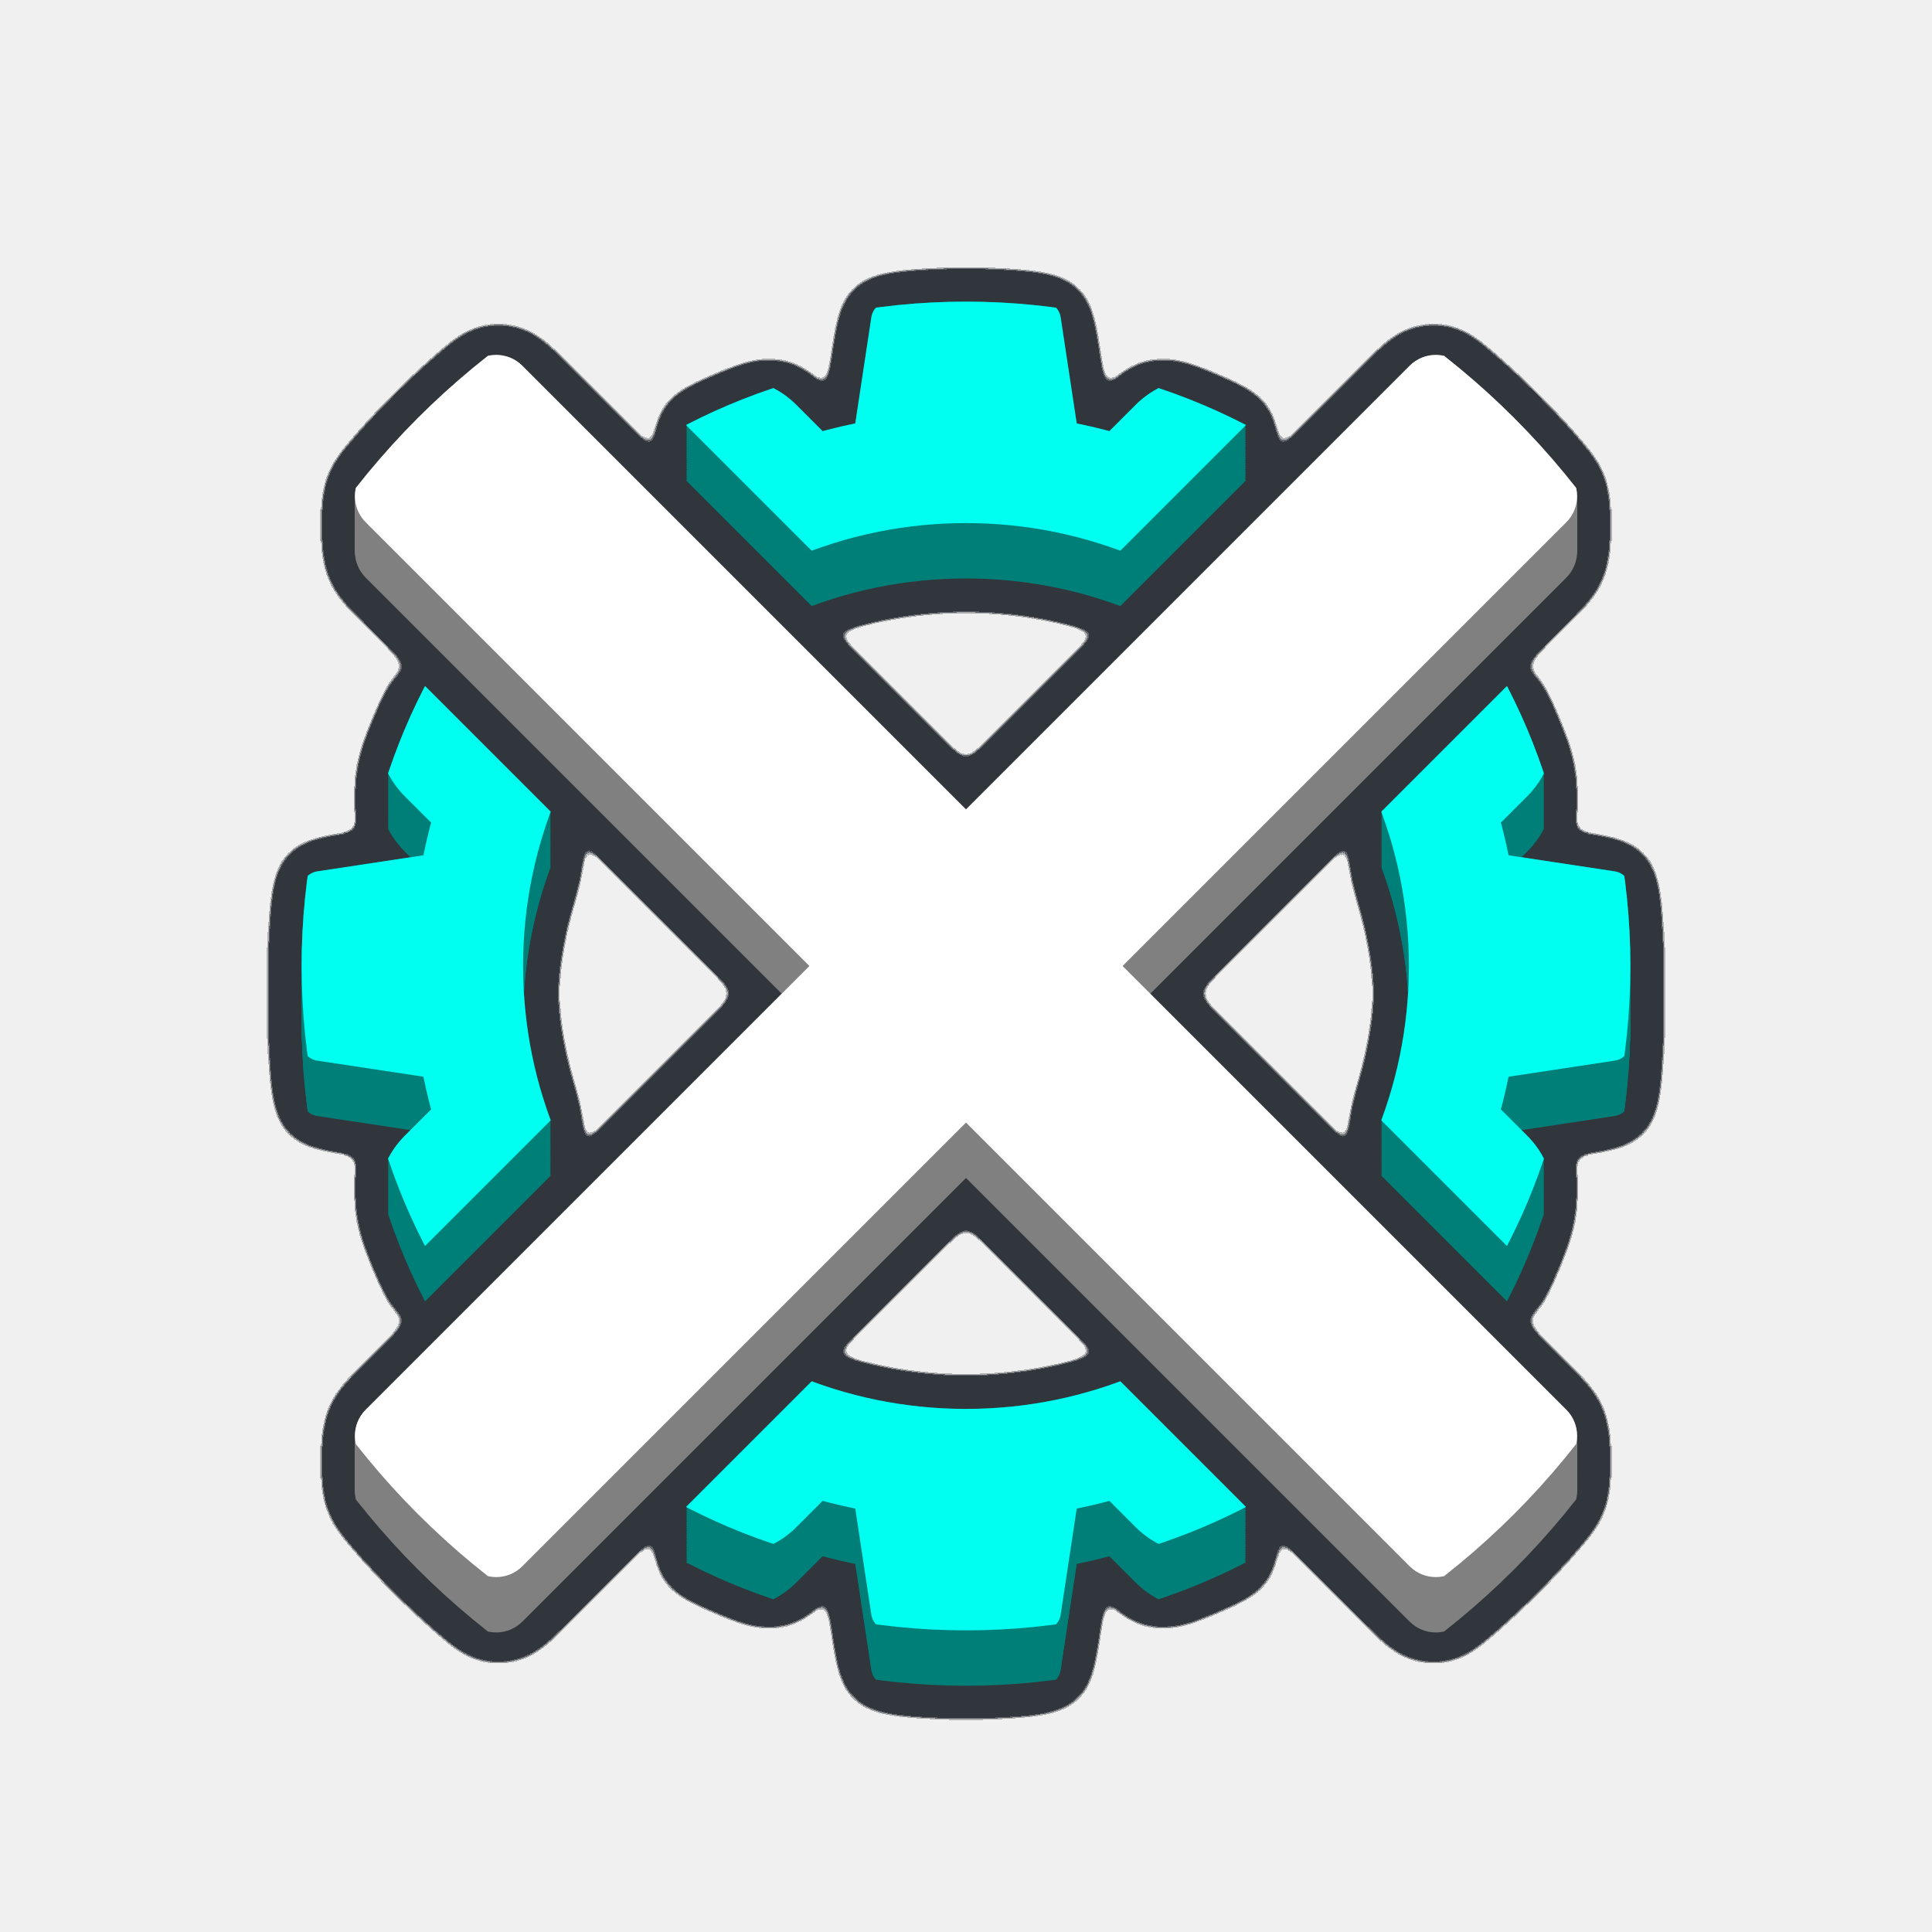
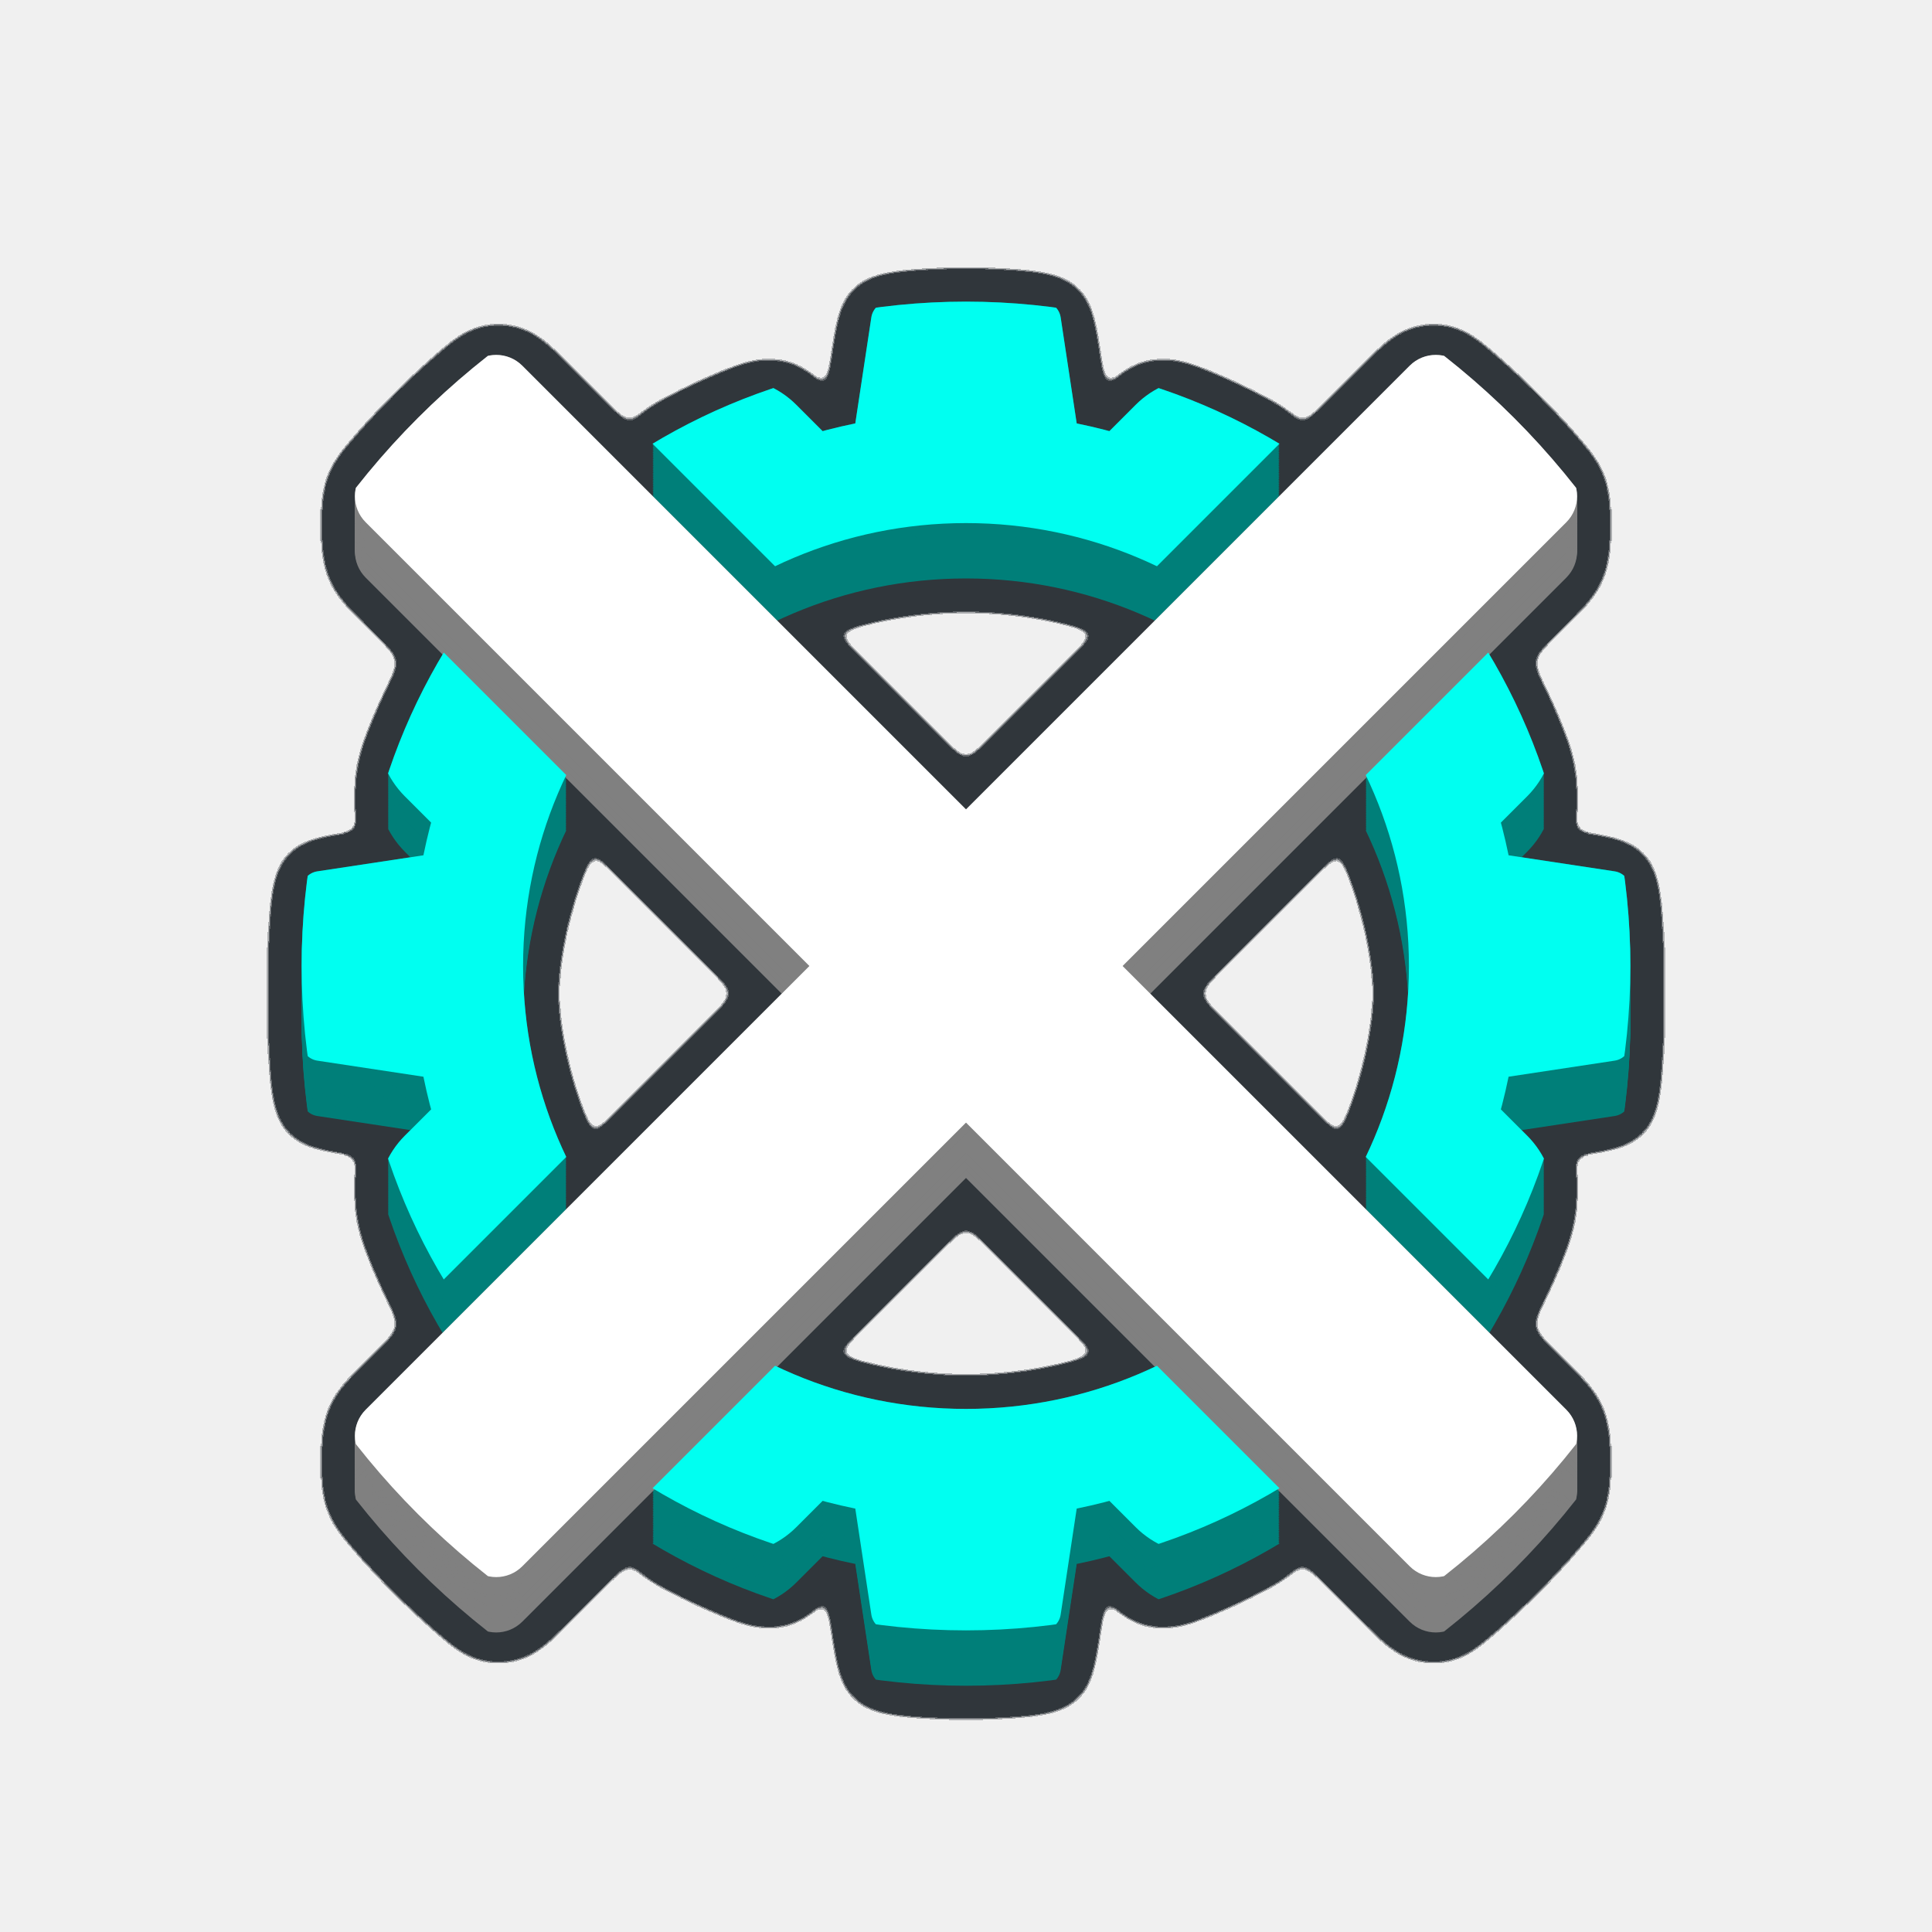
<svg xmlns="http://www.w3.org/2000/svg" viewBox="-24 -24 1072 1072" class="xp-logo" role="img" aria-label="Xpdustry">
  <style>
    .xp-w--cog { fill: #007f79; }
    .xp-w--x   { fill: #808080; }
    .xp-f--cog { fill: #00fff1; }
    .xp-f--x   { fill: #ffffff; }
    .xp-flood  { flood-color: #30363b; }
    .xp-f, .xp-w, .xp-cog-motion { transform-box: view-box; transform-origin: 536px 536px; }
    .xp-gap-motion { transform-box: fill-box; transform-origin: center; }
    .xp-layer[hidden] { display: none; }
  </style>
  <defs>
    <rect id="xp-diagonal-bar" x="174.08" y="358.4" width="675.84" height="307.2" rx="51.2" />
    <rect id="xp-x-bar" x="81.92" y="450.56" width="860.16" height="122.88" rx="20.48" />
-     <rect id="xp-gap-bar" class="xp-gap-motion" x="40.96" y="409.6" width="942.08" height="204.8" rx="61.44" />
+     <rect id="xp-gap-bar" class="xp-gap-motion" x="61.44" y="430.08" width="901.12" height="163.84" rx="40.96" />
    <clipPath id="xp-clip-axis">
      <circle cx="512" cy="512" r="368.64" />
    </clipPath>
    <clipPath id="xp-clip-diagonal">
      <circle cx="512" cy="512" r="337.92" />
    </clipPath>
    <clipPath id="xp-clip-x">
      <circle cx="512" cy="512" r="430.08" />
    </clipPath>
    <clipPath id="xp-clip-gap">
-       <circle cx="512" cy="512" r="471.04" />
+       <circle cx="512" cy="512" r="450.56" />
    </clipPath>
    <path id="xp-tooth" d="M 812.994 450.56 L 871.933 459.482 A 10.24 10.24 0 0 1 880.64 469.606 L 880.64 554.394 A 10.24 10.24 0 0 1 871.933 564.518 L 812.994 573.44 Z" />
    <g id="xp-axis-teeth" clip-path="url(#xp-clip-axis)">
      <use class="xp-tooth xp-tooth--e" href="#xp-tooth" />
      <use class="xp-tooth xp-tooth--s" href="#xp-tooth" transform="rotate(90 512 512)" />
      <use class="xp-tooth xp-tooth--w" href="#xp-tooth" transform="rotate(180 512 512)" />
      <use class="xp-tooth xp-tooth--n" href="#xp-tooth" transform="rotate(270 512 512)" />
    </g>
    <g id="xp-diagonal-teeth" clip-path="url(#xp-clip-diagonal)">
      <use class="xp-tooth xp-tooth--ne" href="#xp-diagonal-bar" transform="rotate(45 512 512)" />
      <use class="xp-tooth xp-tooth--nw" href="#xp-diagonal-bar" transform="rotate(-45 512 512)" />
    </g>
    <g id="xp-gap" clip-path="url(#xp-clip-gap)">
      <use href="#xp-gap-bar" transform="rotate(45 512 512)" />
      <use href="#xp-gap-bar" transform="rotate(-45 512 512)" />
    </g>
    <mask id="xp-bore" maskUnits="userSpaceOnUse" maskContentUnits="userSpaceOnUse" x="0" y="0" width="1024" height="1024" mask-type="luminance">
      <rect width="1024" height="1024" fill="#fff" />
      <circle cx="512" cy="512" r="245.76" fill="#000" />
      <use href="#xp-gap" fill="#000" />
    </mask>
    <g id="xp-cog" class="xp-cog-motion" mask="url(#xp-bore)">
      <circle class="xp-cog-ring" cx="512" cy="512" r="307.2" />
      <use href="#xp-axis-teeth" />
      <use href="#xp-diagonal-teeth" />
    </g>
    <g id="xp-x" clip-path="url(#xp-clip-x)">
      <use href="#xp-x-bar" transform="rotate(45 512 512)" />
      <use href="#xp-x-bar" transform="rotate(-45 512 512)" />
    </g>
    <filter id="xp-outline" x="-20.48" y="-20.48" width="1064.96" height="1085.44" filterUnits="userSpaceOnUse" primitiveUnits="userSpaceOnUse" color-interpolation-filters="sRGB">
      <feGaussianBlur in="SourceAlpha" stdDeviation="10.24" result="soft" />
      <feComponentTransfer in="soft" result="dilated">
        <feFuncA type="linear" slope="100" intercept="-2" />
      </feComponentTransfer>
      <feFlood class="xp-flood" flood-color="#30363b" result="ink" />
      <feComposite in="ink" in2="dilated" operator="in" />
    </filter>
    <g id="xp-assembly">
      <g class="xp-w xp-w--cog" fill="#007f79">
        <use class="xp-layer" data-layer="32" href="#xp-cog" transform="translate(0 30.720)" />
        <use class="xp-layer" data-layer="31" href="#xp-cog" transform="translate(0 29.760)" />
        <use class="xp-layer" data-layer="30" href="#xp-cog" transform="translate(0 28.800)" />
        <use class="xp-layer" data-layer="29" href="#xp-cog" transform="translate(0 27.840)" />
        <use class="xp-layer" data-layer="28" href="#xp-cog" transform="translate(0 26.880)" />
        <use class="xp-layer" data-layer="27" href="#xp-cog" transform="translate(0 25.920)" />
        <use class="xp-layer" data-layer="26" href="#xp-cog" transform="translate(0 24.960)" />
        <use class="xp-layer" data-layer="25" href="#xp-cog" transform="translate(0 24.000)" />
        <use class="xp-layer" data-layer="24" href="#xp-cog" transform="translate(0 23.040)" />
        <use class="xp-layer" data-layer="23" href="#xp-cog" transform="translate(0 22.080)" />
        <use class="xp-layer" data-layer="22" href="#xp-cog" transform="translate(0 21.120)" />
        <use class="xp-layer" data-layer="21" href="#xp-cog" transform="translate(0 20.160)" />
        <use class="xp-layer" data-layer="20" href="#xp-cog" transform="translate(0 19.200)" />
        <use class="xp-layer" data-layer="19" href="#xp-cog" transform="translate(0 18.240)" />
        <use class="xp-layer" data-layer="18" href="#xp-cog" transform="translate(0 17.280)" />
        <use class="xp-layer" data-layer="17" href="#xp-cog" transform="translate(0 16.320)" />
        <use class="xp-layer" data-layer="16" href="#xp-cog" transform="translate(0 15.360)" />
        <use class="xp-layer" data-layer="15" href="#xp-cog" transform="translate(0 14.400)" />
        <use class="xp-layer" data-layer="14" href="#xp-cog" transform="translate(0 13.440)" />
        <use class="xp-layer" data-layer="13" href="#xp-cog" transform="translate(0 12.480)" />
        <use class="xp-layer" data-layer="12" href="#xp-cog" transform="translate(0 11.520)" />
        <use class="xp-layer" data-layer="11" href="#xp-cog" transform="translate(0 10.560)" />
        <use class="xp-layer" data-layer="10" href="#xp-cog" transform="translate(0 9.600)" />
        <use class="xp-layer" data-layer="9" href="#xp-cog" transform="translate(0 8.640)" />
        <use class="xp-layer" data-layer="8" href="#xp-cog" transform="translate(0 7.680)" />
        <use class="xp-layer" data-layer="7" href="#xp-cog" transform="translate(0 6.720)" />
        <use class="xp-layer" data-layer="6" href="#xp-cog" transform="translate(0 5.760)" />
        <use class="xp-layer" data-layer="5" href="#xp-cog" transform="translate(0 4.800)" />
        <use class="xp-layer" data-layer="4" href="#xp-cog" transform="translate(0 3.840)" />
        <use class="xp-layer" data-layer="3" href="#xp-cog" transform="translate(0 2.880)" />
        <use class="xp-layer" data-layer="2" href="#xp-cog" transform="translate(0 1.920)" />
        <use class="xp-layer" data-layer="1" href="#xp-cog" transform="translate(0 0.960)" />
        <use class="xp-layer" data-layer="0" href="#xp-cog" transform="translate(0 0.000)" />
      </g>
      <g class="xp-w xp-w--x" fill="#808080">
        <use class="xp-layer" data-layer="32" href="#xp-x" transform="translate(0 30.720)" />
        <use class="xp-layer" data-layer="31" href="#xp-x" transform="translate(0 29.760)" />
        <use class="xp-layer" data-layer="30" href="#xp-x" transform="translate(0 28.800)" />
        <use class="xp-layer" data-layer="29" href="#xp-x" transform="translate(0 27.840)" />
        <use class="xp-layer" data-layer="28" href="#xp-x" transform="translate(0 26.880)" />
        <use class="xp-layer" data-layer="27" href="#xp-x" transform="translate(0 25.920)" />
        <use class="xp-layer" data-layer="26" href="#xp-x" transform="translate(0 24.960)" />
        <use class="xp-layer" data-layer="25" href="#xp-x" transform="translate(0 24.000)" />
        <use class="xp-layer" data-layer="24" href="#xp-x" transform="translate(0 23.040)" />
        <use class="xp-layer" data-layer="23" href="#xp-x" transform="translate(0 22.080)" />
        <use class="xp-layer" data-layer="22" href="#xp-x" transform="translate(0 21.120)" />
        <use class="xp-layer" data-layer="21" href="#xp-x" transform="translate(0 20.160)" />
        <use class="xp-layer" data-layer="20" href="#xp-x" transform="translate(0 19.200)" />
        <use class="xp-layer" data-layer="19" href="#xp-x" transform="translate(0 18.240)" />
        <use class="xp-layer" data-layer="18" href="#xp-x" transform="translate(0 17.280)" />
        <use class="xp-layer" data-layer="17" href="#xp-x" transform="translate(0 16.320)" />
        <use class="xp-layer" data-layer="16" href="#xp-x" transform="translate(0 15.360)" />
        <use class="xp-layer" data-layer="15" href="#xp-x" transform="translate(0 14.400)" />
        <use class="xp-layer" data-layer="14" href="#xp-x" transform="translate(0 13.440)" />
        <use class="xp-layer" data-layer="13" href="#xp-x" transform="translate(0 12.480)" />
        <use class="xp-layer" data-layer="12" href="#xp-x" transform="translate(0 11.520)" />
        <use class="xp-layer" data-layer="11" href="#xp-x" transform="translate(0 10.560)" />
        <use class="xp-layer" data-layer="10" href="#xp-x" transform="translate(0 9.600)" />
        <use class="xp-layer" data-layer="9" href="#xp-x" transform="translate(0 8.640)" />
        <use class="xp-layer" data-layer="8" href="#xp-x" transform="translate(0 7.680)" />
        <use class="xp-layer" data-layer="7" href="#xp-x" transform="translate(0 6.720)" />
        <use class="xp-layer" data-layer="6" href="#xp-x" transform="translate(0 5.760)" />
        <use class="xp-layer" data-layer="5" href="#xp-x" transform="translate(0 4.800)" />
        <use class="xp-layer" data-layer="4" href="#xp-x" transform="translate(0 3.840)" />
        <use class="xp-layer" data-layer="3" href="#xp-x" transform="translate(0 2.880)" />
        <use class="xp-layer" data-layer="2" href="#xp-x" transform="translate(0 1.920)" />
        <use class="xp-layer" data-layer="1" href="#xp-x" transform="translate(0 0.960)" />
        <use class="xp-layer" data-layer="0" href="#xp-x" transform="translate(0 0.000)" />
      </g>
      <g class="xp-f xp-f--cog" fill="#00fff1">
        <use href="#xp-cog" />
      </g>
      <g class="xp-f xp-f--x" fill="#ffffff">
        <use href="#xp-x" />
      </g>
    </g>
  </defs>
  <use href="#xp-assembly" filter="url(#xp-outline)" />
  <use href="#xp-assembly" />
</svg>
